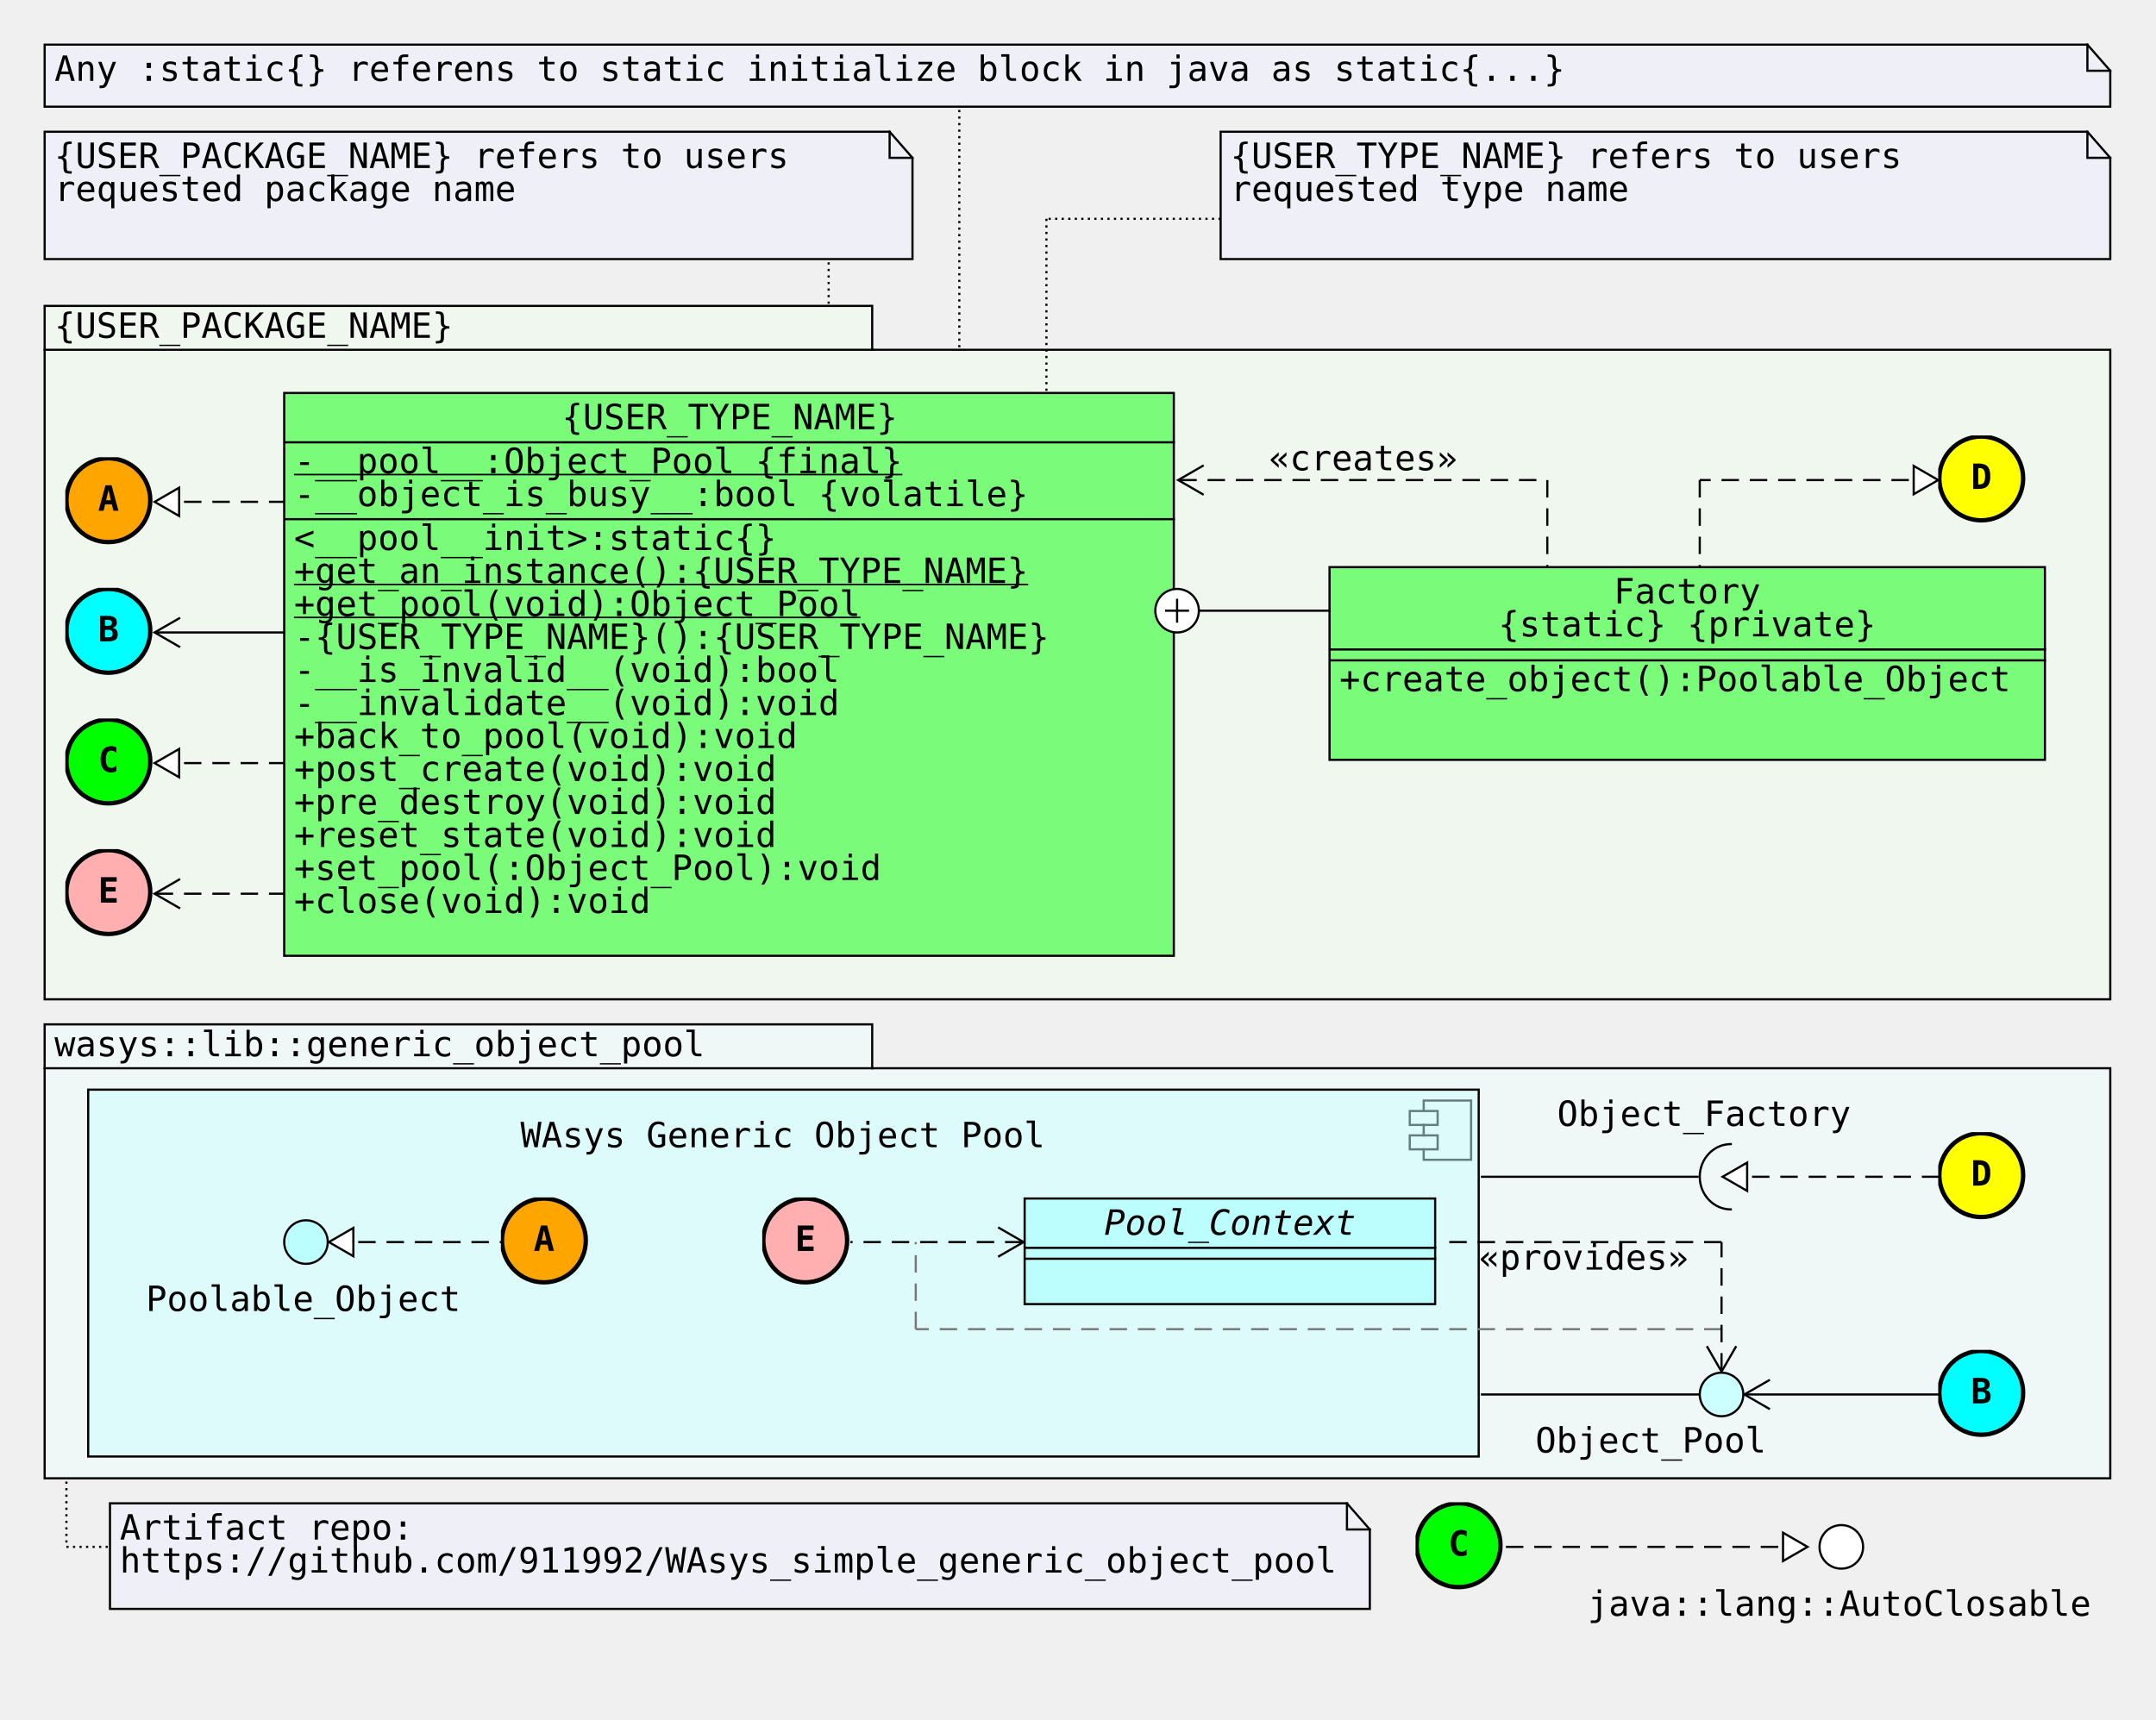
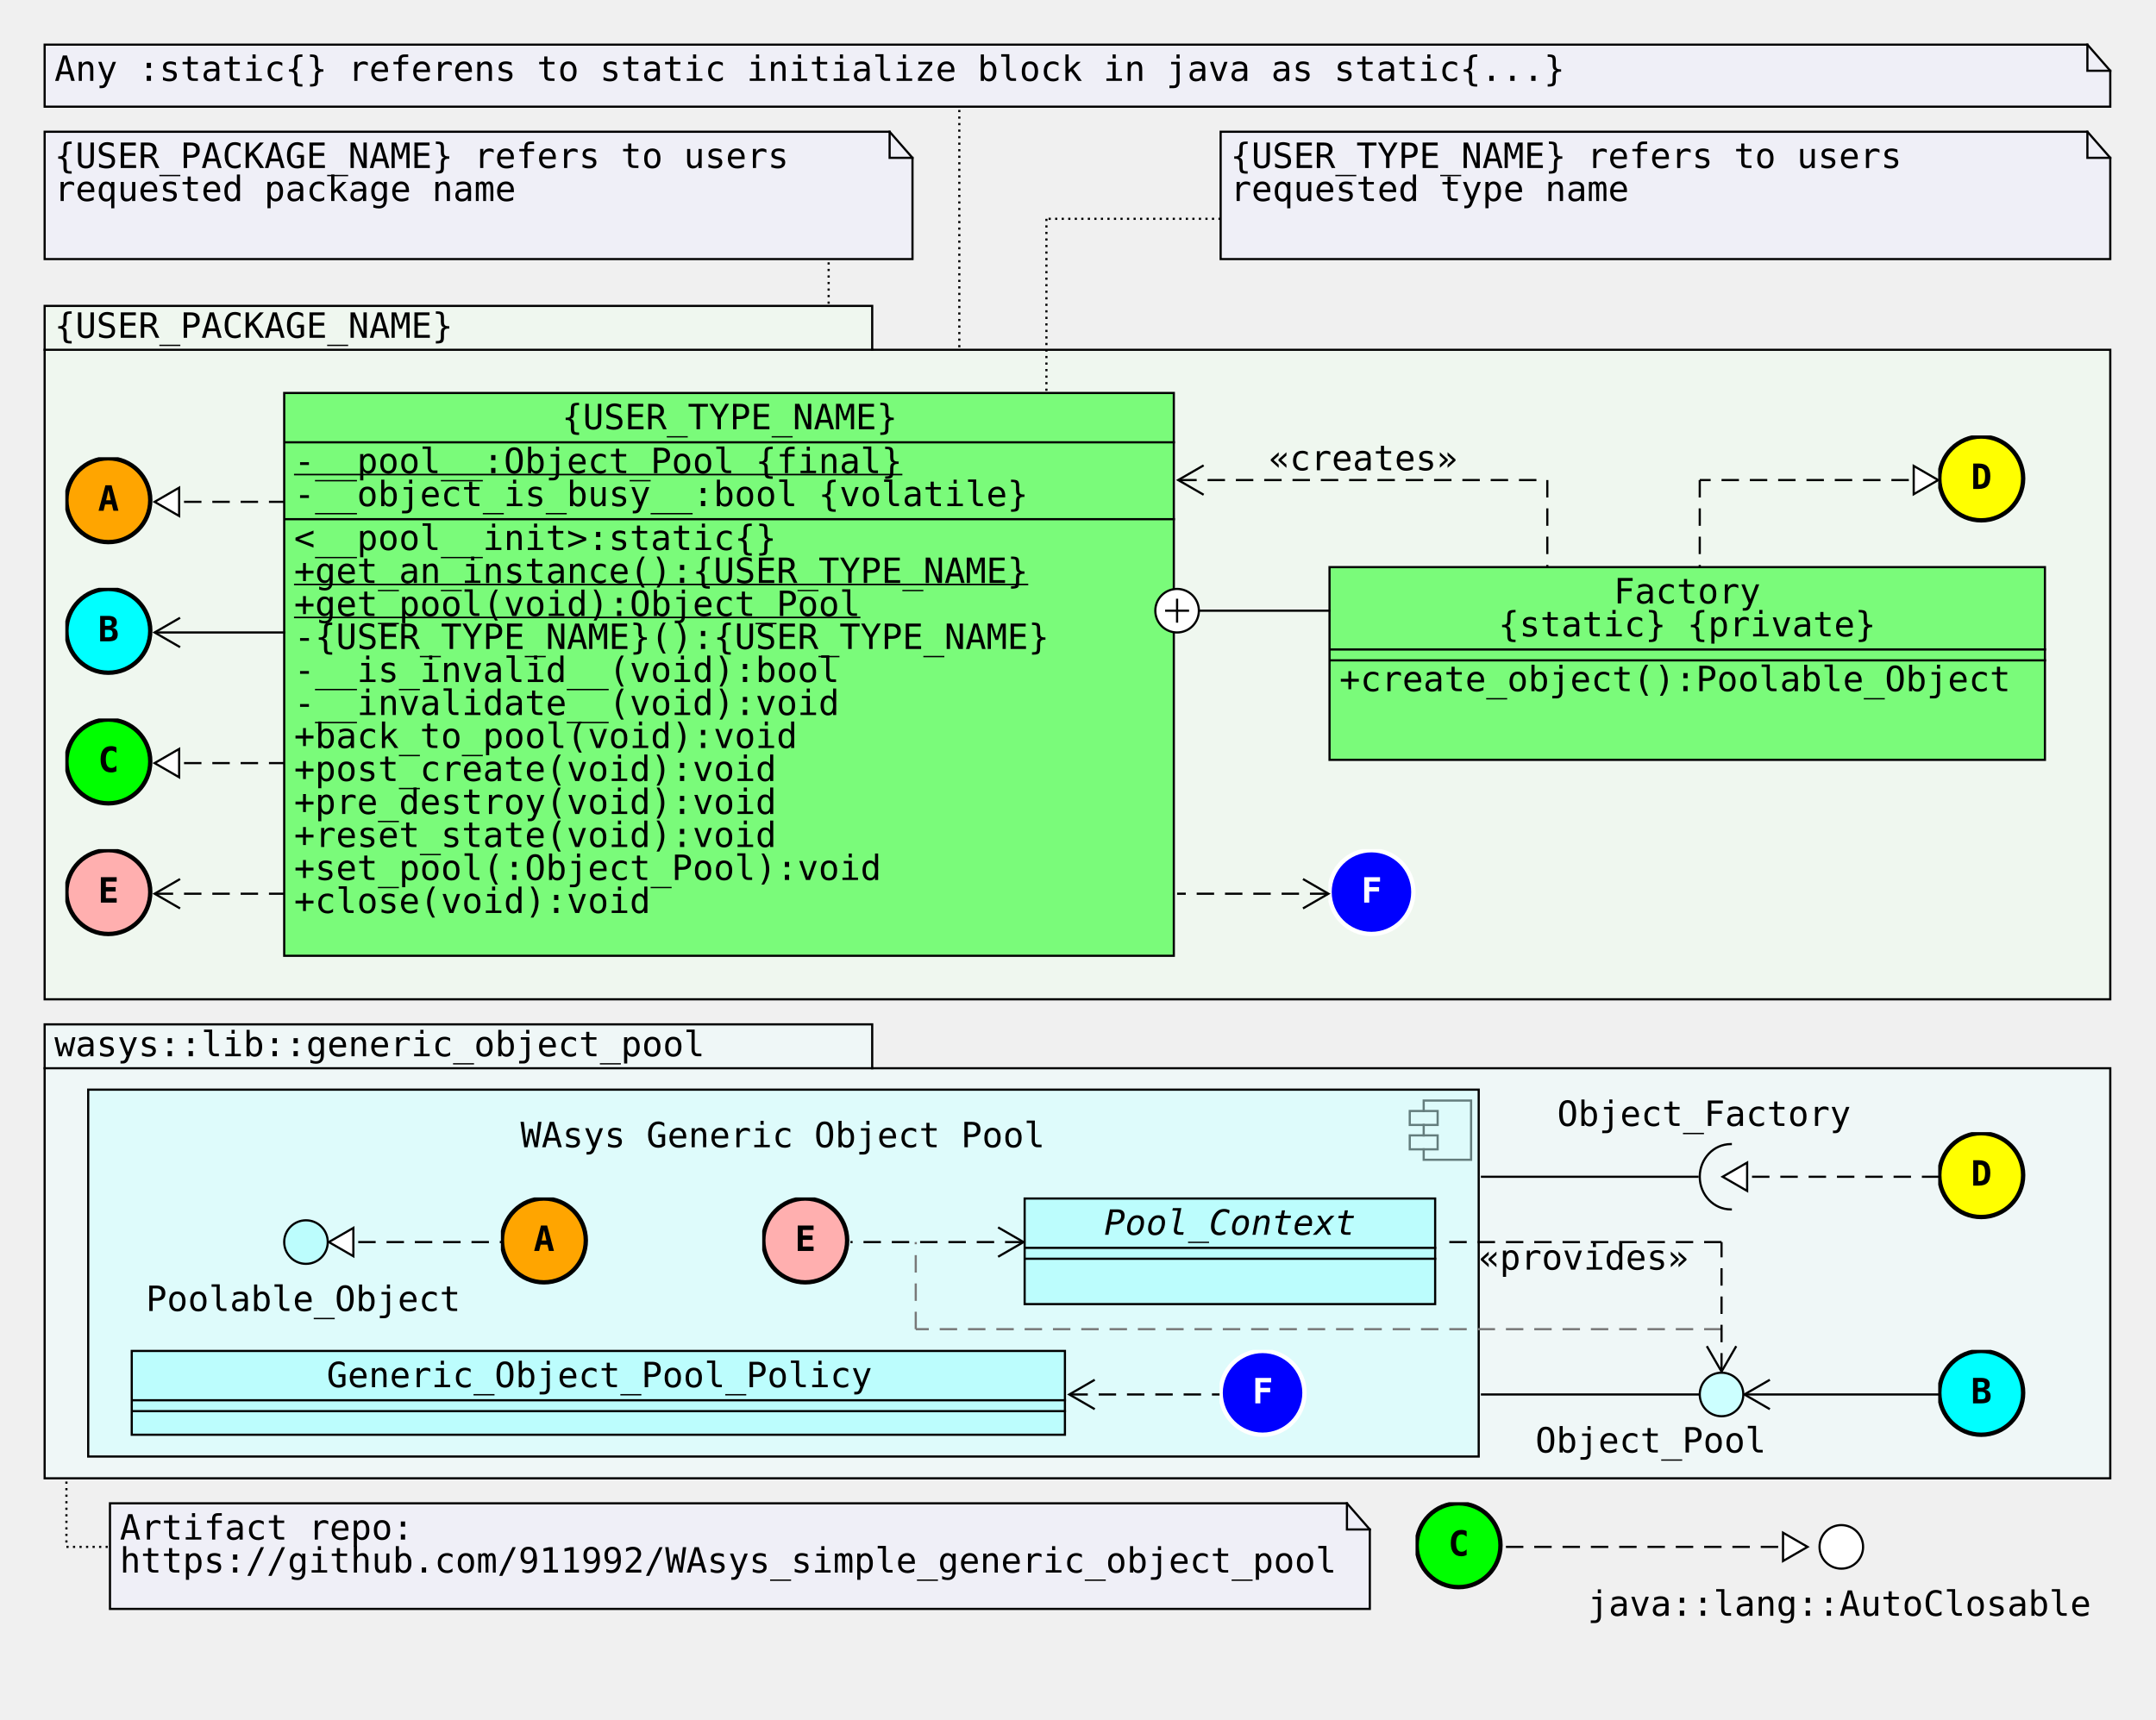
<svg xmlns="http://www.w3.org/2000/svg" fill-opacity="1" color-rendering="auto" color-interpolation="auto" text-rendering="auto" stroke="black" stroke-linecap="square" width="990" stroke-miterlimit="10" shape-rendering="auto" stroke-opacity="1" fill="black" stroke-dasharray="none" font-weight="normal" stroke-width="1" viewBox="470 130 990 790" height="790" font-family="'Dialog'" font-style="normal" stroke-linejoin="miter" font-size="12px" stroke-dashoffset="0" image-rendering="auto">
  <defs id="genericDefs" />
  <g>
    <defs id="defs1">
      <clipPath clipPathUnits="userSpaceOnUse" id="clipPath1">
        <path d="M0 0 L2147483647 0 L2147483647 2147483647 L0 2147483647 L0 0 Z" />
      </clipPath>
      <clipPath clipPathUnits="userSpaceOnUse" id="clipPath2">
        <path d="M0 0 L0 320 L950 320 L950 0 Z" />
      </clipPath>
      <clipPath clipPathUnits="userSpaceOnUse" id="clipPath3">
        <path d="M0 0 L0 210 L950 210 L950 0 Z" />
      </clipPath>
      <clipPath clipPathUnits="userSpaceOnUse" id="clipPath4">
        <path d="M0 0 L0 170 L640 170 L640 0 Z" />
      </clipPath>
      <clipPath clipPathUnits="userSpaceOnUse" id="clipPath5">
        <path d="M0 0 L0 30 L950 30 L950 0 Z" />
      </clipPath>
      <clipPath clipPathUnits="userSpaceOnUse" id="clipPath6">
        <path d="M0 0 L0 80 L250 80 L250 0 Z" />
      </clipPath>
      <clipPath clipPathUnits="userSpaceOnUse" id="clipPath7">
        <path d="M0 0 L0 60 L400 60 L400 0 Z" />
      </clipPath>
      <clipPath clipPathUnits="userSpaceOnUse" id="clipPath8">
        <path d="M0 0 L0 60 L410 60 L410 0 Z" />
      </clipPath>
      <clipPath clipPathUnits="userSpaceOnUse" id="clipPath9">
        <path d="M0 0 L0 90 L330 90 L330 0 Z" />
      </clipPath>
      <clipPath clipPathUnits="userSpaceOnUse" id="clipPath10">
        <path d="M0 0 L0 50 L580 50 L580 0 Z" />
      </clipPath>
      <clipPath clipPathUnits="userSpaceOnUse" id="clipPath11">
        <path d="M0 0 L0 30 L160 30 L160 0 Z" />
      </clipPath>
      <clipPath clipPathUnits="userSpaceOnUse" id="clipPath12">
        <path d="M0 0 L0 260 L410 260 L410 0 Z" />
      </clipPath>
      <clipPath clipPathUnits="userSpaceOnUse" id="clipPath13">
+         <path d="M0 0 L0 40 L40 40 L40 0 Z" />
+       </clipPath>
+       <clipPath clipPathUnits="userSpaceOnUse" id="clipPath14">
+         <path d="M0 0 L0 30 L100 30 L100 0 Z" />
+       </clipPath>
+       <clipPath clipPathUnits="userSpaceOnUse" id="clipPath15">
        <path d="M0 0 L0 70 L400 70 L400 0 Z" />
      </clipPath>
-       <clipPath clipPathUnits="userSpaceOnUse" id="clipPath14">
+       <clipPath clipPathUnits="userSpaceOnUse" id="clipPath16">
        <path d="M0 0 L0 90 L160 90 L160 0 Z" />
      </clipPath>
-       <clipPath clipPathUnits="userSpaceOnUse" id="clipPath15">
+       <clipPath clipPathUnits="userSpaceOnUse" id="clipPath17">
        <path d="M0 0 L0 30 L90 30 L90 0 Z" />
      </clipPath>
-       <clipPath clipPathUnits="userSpaceOnUse" id="clipPath16">
-         <path d="M0 0 L0 40 L40 40 L40 0 Z" />
-       </clipPath>
-       <clipPath clipPathUnits="userSpaceOnUse" id="clipPath17">
+       <clipPath clipPathUnits="userSpaceOnUse" id="clipPath18">
        <path d="M0 0 L0 140 L30 140 L30 0 Z" />
      </clipPath>
-       <clipPath clipPathUnits="userSpaceOnUse" id="clipPath18">
+       <clipPath clipPathUnits="userSpaceOnUse" id="clipPath19">
        <path d="M0 0 L0 70 L140 70 L140 0 Z" />
      </clipPath>
-       <clipPath clipPathUnits="userSpaceOnUse" id="clipPath19">
+       <clipPath clipPathUnits="userSpaceOnUse" id="clipPath20">
        <path d="M0 0 L0 30 L170 30 L170 0 Z" />
      </clipPath>
-       <clipPath clipPathUnits="userSpaceOnUse" id="clipPath20">
+       <clipPath clipPathUnits="userSpaceOnUse" id="clipPath21">
        <path d="M0 0 L0 80 L200 80 L200 0 Z" />
      </clipPath>
-       <clipPath clipPathUnits="userSpaceOnUse" id="clipPath21">
+       <clipPath clipPathUnits="userSpaceOnUse" id="clipPath22">
        <path d="M0 0 L0 50 L30 50 L30 0 Z" />
      </clipPath>
-       <clipPath clipPathUnits="userSpaceOnUse" id="clipPath22">
+       <clipPath clipPathUnits="userSpaceOnUse" id="clipPath23">
        <path d="M0 0 L0 110 L110 110 L110 0 Z" />
-       </clipPath>
-       <clipPath clipPathUnits="userSpaceOnUse" id="clipPath23">
-         <path d="M0 0 L0 30 L100 30 L100 0 Z" />
      </clipPath>
      <clipPath clipPathUnits="userSpaceOnUse" id="clipPath24">
        <path d="M0 0 L0 60 L50 60 L50 0 Z" />
      </clipPath>
      <clipPath clipPathUnits="userSpaceOnUse" id="clipPath25">
        <path d="M0 0 L0 30 L110 30 L110 0 Z" />
      </clipPath>
      <clipPath clipPathUnits="userSpaceOnUse" id="clipPath26">
        <path d="M0 0 L0 30 L120 30 L120 0 Z" />
      </clipPath>
      <clipPath clipPathUnits="userSpaceOnUse" id="clipPath27">
        <path d="M0 0 L0 30 L130 30 L130 0 Z" />
      </clipPath>
      <clipPath clipPathUnits="userSpaceOnUse" id="clipPath28">
        <path d="M0 0 L0 30 L140 30 L140 0 Z" />
      </clipPath>
      <clipPath clipPathUnits="userSpaceOnUse" id="clipPath29">
        <path d="M0 0 L0 50 L140 50 L140 0 Z" />
      </clipPath>
      <clipPath clipPathUnits="userSpaceOnUse" id="clipPath30">
+         <path d="M0 0 L0 40 L430 40 L430 0 Z" />
+       </clipPath>
+       <clipPath clipPathUnits="userSpaceOnUse" id="clipPath31">
        <path d="M0 0 L0 50 L190 50 L190 0 Z" />
      </clipPath>
-       <clipPath clipPathUnits="userSpaceOnUse" id="clipPath31">
+       <clipPath clipPathUnits="userSpaceOnUse" id="clipPath32">
        <path d="M0 0 L0 70 L160 70 L160 0 Z" />
      </clipPath>
    </defs>
    <g fill="rgb(238,255,238)" fill-opacity="0.49" transform="translate(490,270)" stroke-opacity="0.49" stroke="rgb(238,255,238)">
      <path d="M0.5 0.5 L380.5 0.5 L380.5 20.656 L949 20.656 L949 319 L0.5 319 Z" stroke="none" clip-path="url(#clipPath2)" />
    </g>
    <g transform="translate(490,270)">
      <path fill="none" d="M0.5 0.5 L380.5 0.5 L380.5 20.656 L949 20.656 L949 319 L0.5 319 Z" clip-path="url(#clipPath2)" />
      <path fill="none" d="M0.5 20.656 L380.5 20.656" clip-path="url(#clipPath2)" />
      <text x="5" font-size="16px" y="15.156" clip-path="url(#clipPath2)" font-family="monospace" stroke="none" xml:space="preserve">{USER_PACKAGE_NAME}</text>
    </g>
    <g fill="rgb(238,255,255)" fill-opacity="0.49" transform="translate(490,600)" stroke-opacity="0.49" stroke="rgb(238,255,255)">
      <path d="M0.5 0.5 L380.5 0.5 L380.5 20.656 L949 20.656 L949 209 L0.5 209 Z" stroke="none" clip-path="url(#clipPath3)" />
    </g>
    <g transform="translate(490,600)">
      <path fill="none" d="M0.5 0.5 L380.5 0.5 L380.5 20.656 L949 20.656 L949 209 L0.5 209 Z" clip-path="url(#clipPath3)" />
      <path fill="none" d="M0.5 20.656 L380.5 20.656" clip-path="url(#clipPath3)" />
      <text x="5" font-size="16px" y="15.156" clip-path="url(#clipPath3)" font-family="monospace" stroke="none" xml:space="preserve">wasys::lib::generic_object_pool</text>
    </g>
    <g fill="rgb(255,255,255)" fill-opacity="0" transform="translate(510,630)" stroke-opacity="0" stroke="rgb(255,255,255)">
      <rect x="607.34" width="12.8" height="6.4" y="10.3" clip-path="url(#clipPath4)" stroke="none" />
    </g>
    <g transform="translate(510,630)">
      <rect fill="none" x="607.34" width="12.8" height="6.4" y="10.3" clip-path="url(#clipPath4)" />
    </g>
    <g fill="rgb(255,255,255)" fill-opacity="0" transform="translate(510,630)" stroke-opacity="0" stroke="rgb(255,255,255)">
      <rect x="607.34" width="12.8" height="6.4" y="21.5" clip-path="url(#clipPath4)" stroke="none" />
    </g>
    <g transform="translate(510,630)">
      <rect fill="none" x="607.34" width="12.8" height="6.4" y="21.5" clip-path="url(#clipPath4)" />
      <path fill="none" d="M613.74 16.7 L613.74 21.5" clip-path="url(#clipPath4)" />
      <path fill="none" d="M613.74 10.3 L613.74 5.5 L635.5 5.5 L635.5 32.7 L613.74 32.7 L613.74 27.9" clip-path="url(#clipPath4)" />
    </g>
    <g fill="rgb(204,255,255)" fill-opacity="0.49" transform="translate(510,630)" stroke-opacity="0.49" stroke="rgb(204,255,255)">
      <rect x="0.5" width="638.5" height="168.5" y="0.5" clip-path="url(#clipPath4)" stroke="none" />
    </g>
    <g transform="translate(510,630)">
      <rect fill="none" x="0.5" width="638.5" height="168.5" y="0.5" clip-path="url(#clipPath4)" />
      <text x="199" font-size="16px" y="26.956" clip-path="url(#clipPath4)" font-family="monospace" stroke="none" xml:space="preserve">WAsys Generic Object Pool</text>
    </g>
    <g fill="rgb(238,238,255)" fill-opacity="0.49" transform="translate(490,150)" stroke-opacity="0.49" stroke="rgb(238,238,255)">
      <path d="M0.5 0.5 L938.5 0.5 L949 12.5 L949 29 L0.5 29 Z" stroke="none" clip-path="url(#clipPath5)" />
    </g>
    <g transform="translate(490,150)">
      <path fill="none" d="M0.5 0.5 L938.5 0.5 L949 12.5 L949 29 L0.5 29 Z" clip-path="url(#clipPath5)" />
      <path fill="none" d="M938.5 0.5 L938.5 12.5 L949 12.5" clip-path="url(#clipPath5)" />
      <text x="5" font-size="16px" y="17.156" clip-path="url(#clipPath5)" font-family="monospace" stroke="none" xml:space="preserve">Any :static{} referens to static initialize block in java as static{...}</text>
    </g>
    <g fill="white" transform="translate(1190,820)" stroke="white">
      <circle r="10" clip-path="url(#clipPath6)" cx="125.5" cy="20.5" stroke="none" />
      <circle fill="none" r="10" clip-path="url(#clipPath6)" cx="125.5" cy="20.5" stroke="black" />
    </g>
    <g font-family="monospace" font-size="16px" transform="translate(1190,820)">
      <text x="9" xml:space="preserve" y="52.156" clip-path="url(#clipPath6)" stroke="none">java::lang::AutoClosable</text>
    </g>
    <g fill="rgb(238,238,255)" fill-opacity="0.49" transform="translate(490,190)" stroke-opacity="0.49" stroke="rgb(238,238,255)">
      <path d="M0.5 0.5 L388.5 0.5 L399 12.5 L399 59 L0.5 59 Z" stroke="none" clip-path="url(#clipPath7)" />
    </g>
    <g transform="translate(490,190)">
      <path fill="none" d="M0.5 0.5 L388.5 0.5 L399 12.5 L399 59 L0.5 59 Z" clip-path="url(#clipPath7)" />
      <path fill="none" d="M388.5 0.5 L388.5 12.5 L399 12.5" clip-path="url(#clipPath7)" />
      <text x="5" font-size="16px" y="17.156" clip-path="url(#clipPath7)" font-family="monospace" stroke="none" xml:space="preserve">{USER_PACKAGE_NAME} refers to users</text>
      <text x="5" font-size="16px" y="32.312" clip-path="url(#clipPath7)" font-family="monospace" stroke="none" xml:space="preserve">requested package name</text>
    </g>
    <g fill="rgb(238,238,255)" fill-opacity="0.49" transform="translate(1030,190)" stroke-opacity="0.49" stroke="rgb(238,238,255)">
      <path d="M0.5 0.5 L398.5 0.5 L409 12.5 L409 59 L0.5 59 Z" stroke="none" clip-path="url(#clipPath8)" />
    </g>
    <g transform="translate(1030,190)">
      <path fill="none" d="M0.5 0.5 L398.5 0.5 L409 12.5 L409 59 L0.5 59 Z" clip-path="url(#clipPath8)" />
      <path fill="none" d="M398.5 0.5 L398.5 12.5 L409 12.5" clip-path="url(#clipPath8)" />
      <text x="5" font-size="16px" y="17.156" clip-path="url(#clipPath8)" font-family="monospace" stroke="none" xml:space="preserve">{USER_TYPE_NAME} refers to users</text>
      <text x="5" font-size="16px" y="32.312" clip-path="url(#clipPath8)" font-family="monospace" stroke="none" xml:space="preserve">requested type name</text>
    </g>
    <g fill="rgb(0,255,0)" fill-opacity="0.49" transform="translate(1080,390)" stroke-opacity="0.49" stroke="rgb(0,255,0)">
      <rect x="0.5" width="328.5" height="88.5" y="0.5" clip-path="url(#clipPath9)" stroke="none" />
    </g>
    <g transform="translate(1080,390)">
      <rect fill="none" x="0.5" width="328.5" height="88.5" y="0.5" clip-path="url(#clipPath9)" />
      <text x="131" font-size="16px" y="17.156" clip-path="url(#clipPath9)" font-family="monospace" stroke="none" xml:space="preserve">Factory</text>
      <text x="78" font-size="16px" y="32.312" clip-path="url(#clipPath9)" font-family="monospace" stroke="none" xml:space="preserve">{static} {private}</text>
      <path fill="none" d="M1 38.312 L329 38.312" clip-path="url(#clipPath9)" />
      <path fill="none" d="M1 43.312 L329 43.312" clip-path="url(#clipPath9)" />
      <text x="5" font-size="16px" y="57.469" clip-path="url(#clipPath9)" font-family="monospace" stroke="none" xml:space="preserve">+create_object():Poolable_Object</text>
    </g>
    <g fill="rgb(238,238,255)" fill-opacity="0.49" transform="translate(520,820)" stroke-opacity="0.49" stroke="rgb(238,238,255)">
      <path d="M0.5 0.5 L568.5 0.5 L579 12.5 L579 49 L0.5 49 Z" stroke="none" clip-path="url(#clipPath10)" />
    </g>
    <g transform="translate(520,820)">
      <path fill="none" d="M0.5 0.5 L568.5 0.5 L579 12.5 L579 49 L0.5 49 Z" clip-path="url(#clipPath10)" />
      <path fill="none" d="M568.5 0.5 L568.5 12.5 L579 12.5" clip-path="url(#clipPath10)" />
      <text x="5" font-size="16px" y="17.156" clip-path="url(#clipPath10)" font-family="monospace" stroke="none" xml:space="preserve">Artifact repo:</text>
      <text x="5" font-size="16px" y="32.312" clip-path="url(#clipPath10)" font-family="monospace" stroke="none" xml:space="preserve">https://github.com/911992/WAsys_simple_generic_object_pool</text>
    </g>
    <g font-family="monospace" font-size="16px" transform="translate(1180,630)">
      <text x="5" xml:space="preserve" y="17.156" clip-path="url(#clipPath11)" stroke="none">Object_Factory</text>
    </g>
    <g font-family="monospace" font-size="16px" transform="translate(1170,780)">
      <text x="5" xml:space="preserve" y="17.156" clip-path="url(#clipPath11)" stroke="none">Object_Pool</text>
    </g>
    <g fill="rgb(0,255,0)" fill-opacity="0.49" transform="translate(600,310)" stroke-opacity="0.49" stroke="rgb(0,255,0)">
      <rect x="0.5" width="408.5" height="258.5" y="0.5" clip-path="url(#clipPath12)" stroke="none" />
    </g>
    <g transform="translate(600,310)">
      <rect fill="none" x="0.5" width="408.5" height="258.5" y="0.5" clip-path="url(#clipPath12)" />
      <text x="128" font-size="16px" y="17.156" clip-path="url(#clipPath12)" font-family="monospace" stroke="none" xml:space="preserve">{USER_TYPE_NAME}</text>
      <path fill="none" d="M1 23.156 L409 23.156" clip-path="url(#clipPath12)" />
      <text x="5" font-size="16px" y="37.312" text-decoration="underline" clip-path="url(#clipPath12)" font-family="monospace" stroke="none" xml:space="preserve">-__pool__:Object_Pool {final}</text>
      <text x="5" font-size="16px" y="52.469" clip-path="url(#clipPath12)" font-family="monospace" stroke="none" xml:space="preserve">-__object_is_busy__:bool {volatile}</text>
      <path fill="none" d="M1 58.469 L409 58.469" clip-path="url(#clipPath12)" />
      <text x="5" font-size="16px" y="72.625" clip-path="url(#clipPath12)" font-family="monospace" stroke="none" xml:space="preserve">&lt;__pool__init&gt;:static{}</text>
      <text x="5" font-size="16px" y="87.781" text-decoration="underline" clip-path="url(#clipPath12)" font-family="monospace" stroke="none" xml:space="preserve">+get_an_instance():{USER_TYPE_NAME}</text>
      <text x="5" font-size="16px" y="102.938" text-decoration="underline" clip-path="url(#clipPath12)" font-family="monospace" stroke="none" xml:space="preserve">+get_pool(void):Object_Pool</text>
      <text x="5" font-size="16px" y="118.094" clip-path="url(#clipPath12)" font-family="monospace" stroke="none" xml:space="preserve">-{USER_TYPE_NAME}():{USER_TYPE_NAME}</text>
      <text x="5" font-size="16px" y="133.25" clip-path="url(#clipPath12)" font-family="monospace" stroke="none" xml:space="preserve">-__is_invalid__(void):bool</text>
      <text x="5" font-size="16px" y="148.406" clip-path="url(#clipPath12)" font-family="monospace" stroke="none" xml:space="preserve">-__invalidate__(void):void</text>
      <text x="5" font-size="16px" y="163.562" clip-path="url(#clipPath12)" font-family="monospace" stroke="none" xml:space="preserve">+back_to_pool(void):void</text>
      <text x="5" font-size="16px" y="178.719" clip-path="url(#clipPath12)" font-family="monospace" stroke="none" xml:space="preserve">+post_create(void):void</text>
      <text x="5" font-size="16px" y="193.875" clip-path="url(#clipPath12)" font-family="monospace" stroke="none" xml:space="preserve">+pre_destroy(void):void</text>
      <text x="5" font-size="16px" y="209.031" clip-path="url(#clipPath12)" font-family="monospace" stroke="none" xml:space="preserve">+reset_state(void):void</text>
      <text x="5" font-size="16px" y="224.188" clip-path="url(#clipPath12)" font-family="monospace" stroke="none" xml:space="preserve">+set_pool(:Object_Pool):void</text>
      <text x="5" font-size="16px" y="239.344" clip-path="url(#clipPath12)" font-family="monospace" stroke="none" xml:space="preserve">+close(void):void</text>
    </g>
+     <g fill="blue" transform="translate(1080,520)" stroke="blue">
+       <circle r="19.25" clip-path="url(#clipPath13)" cx="19.75" cy="19.75" stroke="none" />
+       <circle clip-path="url(#clipPath13)" fill="none" r="19.25" cx="19.75" cy="19.75" stroke="white" stroke-width="2" />
+     </g>
+     <g font-size="16px" transform="translate(1080,520)" fill="white" font-family="monospace" stroke="white" font-weight="bold" stroke-width="2">
+       <text x="15" xml:space="preserve" y="24.578" clip-path="url(#clipPath13)" stroke="none">F</text>
+     </g>
+     <g stroke-dasharray="8,5" stroke-miterlimit="5" transform="translate(1000,530)" stroke-linecap="butt">
+       <path fill="none" d="M79.5 10.5 L10.5 10.5" clip-path="url(#clipPath14)" />
+       <path fill="none" stroke-miterlimit="10" stroke-dasharray="none" d="M68.742 4 L80 10.5 L68.742 17" clip-path="url(#clipPath14)" stroke-linecap="square" />
+     </g>
+     <g stroke-dasharray="8,5" stroke-miterlimit="5" transform="translate(950,760)" stroke-linecap="butt">
+       <path fill="none" d="M11.5 10.5 L80.5 10.5" clip-path="url(#clipPath14)" />
+       <path fill="none" stroke-miterlimit="10" stroke-dasharray="none" d="M22.258 17 L11 10.5 L22.258 4" clip-path="url(#clipPath14)" stroke-linecap="square" />
+     </g>
+     <g fill="blue" transform="translate(1030,750)" stroke="blue">
+       <circle r="19.25" clip-path="url(#clipPath13)" cx="19.75" cy="19.75" stroke="none" />
+       <circle clip-path="url(#clipPath13)" fill="none" r="19.25" cx="19.75" cy="19.75" stroke="white" stroke-width="2" />
+     </g>
+     <g font-size="16px" transform="translate(1030,750)" fill="white" font-family="monospace" stroke="white" font-weight="bold" stroke-width="2">
+       <text x="15" xml:space="preserve" y="24.578" clip-path="url(#clipPath13)" stroke="none">F</text>
+     </g>
    <g fill="rgb(120,120,120)" stroke-miterlimit="5" stroke-dasharray="8,5" transform="translate(880,690)" stroke-linecap="butt" stroke="rgb(120,120,120)">
-       <path fill="none" d="M380.5 50.5 L10.5 50.5" clip-path="url(#clipPath13)" />
-       <path fill="none" d="M10.5 50.5 L10.5 10.5" clip-path="url(#clipPath13)" />
+       <path fill="none" d="M380.5 50.5 L10.5 50.5" clip-path="url(#clipPath15)" />
+       <path fill="none" d="M10.5 50.5 L10.5 10.5" clip-path="url(#clipPath15)" />
    </g>
    <g stroke-dasharray="8,5" stroke-miterlimit="5" transform="translate(1120,690)" stroke-linecap="butt">
-       <path fill="none" d="M140.5 69.5 L140.5 10.5" clip-path="url(#clipPath14)" />
-       <path fill="none" d="M140.5 10.5 L10.5 10.5" clip-path="url(#clipPath14)" />
-       <path fill="none" stroke-miterlimit="10" stroke-dasharray="none" d="M147 58.742 L140.5 70 L134 58.742" clip-path="url(#clipPath14)" stroke-linecap="square" />
+       <path fill="none" d="M140.5 69.5 L140.5 10.5" clip-path="url(#clipPath16)" />
+       <path fill="none" d="M140.5 10.5 L10.5 10.5" clip-path="url(#clipPath16)" />
+       <path fill="none" stroke-miterlimit="10" stroke-dasharray="none" d="M147 58.742 L140.5 70 L134 58.742" clip-path="url(#clipPath16)" stroke-linecap="square" />
    </g>
    <g font-family="monospace" font-size="16px" transform="translate(1120,690)">
-       <text x="29" xml:space="preserve" y="23.156" clip-path="url(#clipPath14)" stroke="none">«provides»</text>
+       <text x="29" xml:space="preserve" y="23.156" clip-path="url(#clipPath16)" stroke="none">«provides»</text>
    </g>
    <g stroke-dasharray="8,5" stroke-miterlimit="5" transform="translate(530,530)" stroke-linecap="butt">
-       <path fill="none" d="M11.5 10.5 L70.5 10.5" clip-path="url(#clipPath15)" />
-       <path fill="none" stroke-miterlimit="10" stroke-dasharray="none" d="M22.258 17 L11 10.5 L22.258 4" clip-path="url(#clipPath15)" stroke-linecap="square" />
+       <path fill="none" d="M11.5 10.5 L70.5 10.5" clip-path="url(#clipPath17)" />
+       <path fill="none" stroke-miterlimit="10" stroke-dasharray="none" d="M22.258 17 L11 10.5 L22.258 4" clip-path="url(#clipPath17)" stroke-linecap="square" />
    </g>
    <g fill="rgb(255,175,175)" transform="translate(500,520)" stroke="rgb(255,175,175)">
-       <circle r="19.25" clip-path="url(#clipPath16)" cx="19.75" cy="19.75" stroke="none" />
-       <circle clip-path="url(#clipPath16)" fill="none" r="19.25" cx="19.75" cy="19.75" stroke="black" stroke-width="2" />
+       <circle r="19.25" clip-path="url(#clipPath13)" cx="19.75" cy="19.75" stroke="none" />
+       <circle clip-path="url(#clipPath13)" fill="none" r="19.25" cx="19.75" cy="19.75" stroke="black" stroke-width="2" />
    </g>
    <g stroke-width="2" font-size="16px" font-weight="bold" font-family="monospace" transform="translate(500,520)">
-       <text x="15" xml:space="preserve" y="24.578" clip-path="url(#clipPath16)" stroke="none">E</text>
+       <text x="15" xml:space="preserve" y="24.578" clip-path="url(#clipPath13)" stroke="none">E</text>
    </g>
    <g fill="rgb(255,175,175)" transform="translate(820,680)" stroke="rgb(255,175,175)">
-       <circle r="19.25" clip-path="url(#clipPath16)" cx="19.75" cy="19.75" stroke="none" />
-       <circle clip-path="url(#clipPath16)" fill="none" r="19.25" cx="19.75" cy="19.75" stroke="black" stroke-width="2" />
+       <circle r="19.25" clip-path="url(#clipPath13)" cx="19.75" cy="19.75" stroke="none" />
+       <circle clip-path="url(#clipPath13)" fill="none" r="19.25" cx="19.75" cy="19.75" stroke="black" stroke-width="2" />
    </g>
    <g stroke-width="2" font-size="16px" font-weight="bold" font-family="monospace" transform="translate(820,680)">
-       <text x="15" xml:space="preserve" y="24.578" clip-path="url(#clipPath16)" stroke="none">E</text>
+       <text x="15" xml:space="preserve" y="24.578" clip-path="url(#clipPath13)" stroke="none">E</text>
    </g>
    <g stroke-dasharray="1,2" stroke-miterlimit="5" transform="translate(900,170)" stroke-linecap="butt">
-       <path fill="none" d="M10.5 10.5 L10.5 120.5" clip-path="url(#clipPath17)" />
+       <path fill="none" d="M10.5 10.5 L10.5 120.5" clip-path="url(#clipPath18)" />
    </g>
    <g stroke-dasharray="8,5" stroke-miterlimit="5" transform="translate(1240,340)" stroke-linecap="butt">
-       <path fill="none" d="M119.5 10.5 L10.5 10.5" clip-path="url(#clipPath18)" />
-       <path fill="none" d="M10.5 10.5 L10.5 50.5" clip-path="url(#clipPath18)" />
-       <path fill="white" d="M108.742 4 L120 10.5 L108.742 17 Z" clip-path="url(#clipPath18)" stroke="none" />
-       <path fill="none" stroke-miterlimit="10" stroke-dasharray="none" d="M108.742 4 L120 10.5 L108.742 17 Z" clip-path="url(#clipPath18)" stroke-linecap="square" />
+       <path fill="none" d="M119.5 10.5 L10.5 10.5" clip-path="url(#clipPath19)" />
+       <path fill="none" d="M10.5 10.5 L10.5 50.5" clip-path="url(#clipPath19)" />
+       <path fill="white" d="M108.742 4 L120 10.5 L108.742 17 Z" clip-path="url(#clipPath19)" stroke="none" />
+       <path fill="none" stroke-miterlimit="10" stroke-dasharray="none" d="M108.742 4 L120 10.5 L108.742 17 Z" clip-path="url(#clipPath19)" stroke-linecap="square" />
    </g>
    <g fill="yellow" transform="translate(1360,330)" stroke="yellow">
-       <circle r="19.25" clip-path="url(#clipPath16)" cx="19.75" cy="19.75" stroke="none" />
-       <circle clip-path="url(#clipPath16)" fill="none" r="19.25" cx="19.75" cy="19.75" stroke="black" stroke-width="2" />
+       <circle r="19.25" clip-path="url(#clipPath13)" cx="19.75" cy="19.75" stroke="none" />
+       <circle clip-path="url(#clipPath13)" fill="none" r="19.25" cx="19.75" cy="19.75" stroke="black" stroke-width="2" />
    </g>
    <g stroke-width="2" font-size="16px" font-weight="bold" font-family="monospace" transform="translate(1360,330)">
-       <text x="15" xml:space="preserve" y="24.578" clip-path="url(#clipPath16)" stroke="none">D</text>
+       <text x="15" xml:space="preserve" y="24.578" clip-path="url(#clipPath13)" stroke="none">D</text>
    </g>
    <g fill="yellow" transform="translate(1360,650)" stroke="yellow">
-       <circle r="19.25" clip-path="url(#clipPath16)" cx="19.75" cy="19.75" stroke="none" />
-       <circle clip-path="url(#clipPath16)" fill="none" r="19.25" cx="19.75" cy="19.75" stroke="black" stroke-width="2" />
+       <circle r="19.25" clip-path="url(#clipPath13)" cx="19.75" cy="19.75" stroke="none" />
+       <circle clip-path="url(#clipPath13)" fill="none" r="19.25" cx="19.75" cy="19.75" stroke="black" stroke-width="2" />
    </g>
    <g stroke-width="2" font-size="16px" font-weight="bold" font-family="monospace" transform="translate(1360,650)">
-       <text x="15" xml:space="preserve" y="24.578" clip-path="url(#clipPath16)" stroke="none">D</text>
+       <text x="15" xml:space="preserve" y="24.578" clip-path="url(#clipPath13)" stroke="none">D</text>
    </g>
    <g stroke-dasharray="8,5" stroke-miterlimit="5" transform="translate(530,470)" stroke-linecap="butt">
-       <path fill="none" d="M11.5 10.5 L70.5 10.5" clip-path="url(#clipPath15)" />
-       <path fill="white" d="M22.258 17 L11 10.5 L22.258 4 Z" clip-path="url(#clipPath15)" stroke="none" />
-       <path fill="none" stroke-miterlimit="10" stroke-dasharray="none" d="M22.258 17 L11 10.5 L22.258 4 Z" clip-path="url(#clipPath15)" stroke-linecap="square" />
+       <path fill="none" d="M11.5 10.5 L70.5 10.5" clip-path="url(#clipPath17)" />
+       <path fill="white" d="M22.258 17 L11 10.5 L22.258 4 Z" clip-path="url(#clipPath17)" stroke="none" />
+       <path fill="none" stroke-miterlimit="10" stroke-dasharray="none" d="M22.258 17 L11 10.5 L22.258 4 Z" clip-path="url(#clipPath17)" stroke-linecap="square" />
    </g>
    <g fill="lime" transform="translate(500,460)" stroke="lime">
-       <circle r="19.25" clip-path="url(#clipPath16)" cx="19.75" cy="19.75" stroke="none" />
-       <circle clip-path="url(#clipPath16)" fill="none" r="19.25" cx="19.75" cy="19.75" stroke="black" stroke-width="2" />
+       <circle r="19.25" clip-path="url(#clipPath13)" cx="19.75" cy="19.75" stroke="none" />
+       <circle clip-path="url(#clipPath13)" fill="none" r="19.25" cx="19.75" cy="19.75" stroke="black" stroke-width="2" />
    </g>
    <g stroke-width="2" font-size="16px" font-weight="bold" font-family="monospace" transform="translate(500,460)">
-       <text x="15" xml:space="preserve" y="24.578" clip-path="url(#clipPath16)" stroke="none">C</text>
+       <text x="15" xml:space="preserve" y="24.578" clip-path="url(#clipPath13)" stroke="none">C</text>
    </g>
    <g fill="lime" transform="translate(1120,820)" stroke="lime">
-       <circle r="19.25" clip-path="url(#clipPath16)" cx="19.75" cy="19.75" stroke="none" />
-       <circle clip-path="url(#clipPath16)" fill="none" r="19.25" cx="19.75" cy="19.75" stroke="black" stroke-width="2" />
+       <circle r="19.25" clip-path="url(#clipPath13)" cx="19.75" cy="19.75" stroke="none" />
+       <circle clip-path="url(#clipPath13)" fill="none" r="19.25" cx="19.75" cy="19.75" stroke="black" stroke-width="2" />
    </g>
    <g stroke-width="2" font-size="16px" font-weight="bold" font-family="monospace" transform="translate(1120,820)">
-       <text x="15" xml:space="preserve" y="24.578" clip-path="url(#clipPath16)" stroke="none">C</text>
+       <text x="15" xml:space="preserve" y="24.578" clip-path="url(#clipPath13)" stroke="none">C</text>
    </g>
    <g stroke-dasharray="8,5" stroke-miterlimit="5" transform="translate(1150,830)" stroke-linecap="butt">
-       <path fill="none" d="M149.5 10.5 L10.5 10.5" clip-path="url(#clipPath19)" />
-       <path fill="white" d="M138.742 4 L150 10.5 L138.742 17 Z" clip-path="url(#clipPath19)" stroke="none" />
-       <path fill="none" stroke-miterlimit="10" stroke-dasharray="none" d="M138.742 4 L150 10.5 L138.742 17 Z" clip-path="url(#clipPath19)" stroke-linecap="square" />
+       <path fill="none" d="M149.5 10.5 L10.5 10.5" clip-path="url(#clipPath20)" />
+       <path fill="white" d="M138.742 4 L150 10.5 L138.742 17 Z" clip-path="url(#clipPath20)" stroke="none" />
+       <path fill="none" stroke-miterlimit="10" stroke-dasharray="none" d="M138.742 4 L150 10.5 L138.742 17 Z" clip-path="url(#clipPath20)" stroke-linecap="square" />
    </g>
    <g transform="translate(530,410)">
-       <path fill="none" d="M11.5 10.5 L70.5 10.5" clip-path="url(#clipPath15)" />
-       <path fill="none" d="M22.258 17 L11 10.5 L22.258 4" clip-path="url(#clipPath15)" />
+       <path fill="none" d="M11.5 10.5 L70.5 10.5" clip-path="url(#clipPath17)" />
+       <path fill="none" d="M22.258 17 L11 10.5 L22.258 4" clip-path="url(#clipPath17)" />
    </g>
    <g fill="aqua" transform="translate(1360,750)" stroke="aqua">
-       <circle r="19.25" clip-path="url(#clipPath16)" cx="19.75" cy="19.75" stroke="none" />
-       <circle clip-path="url(#clipPath16)" fill="none" r="19.25" cx="19.75" cy="19.75" stroke="black" stroke-width="2" />
+       <circle r="19.25" clip-path="url(#clipPath13)" cx="19.75" cy="19.75" stroke="none" />
+       <circle clip-path="url(#clipPath13)" fill="none" r="19.25" cx="19.75" cy="19.75" stroke="black" stroke-width="2" />
    </g>
    <g stroke-width="2" font-size="16px" font-weight="bold" font-family="monospace" transform="translate(1360,750)">
-       <text x="15" xml:space="preserve" y="24.578" clip-path="url(#clipPath16)" stroke="none">B</text>
+       <text x="15" xml:space="preserve" y="24.578" clip-path="url(#clipPath13)" stroke="none">B</text>
    </g>
    <g stroke-dasharray="8,5" stroke-miterlimit="5" transform="translate(530,350)" stroke-linecap="butt">
-       <path fill="none" d="M11.5 10.5 L70.5 10.5" clip-path="url(#clipPath15)" />
-       <path fill="white" d="M22.258 17 L11 10.5 L22.258 4 Z" clip-path="url(#clipPath15)" stroke="none" />
-       <path fill="none" stroke-miterlimit="10" stroke-dasharray="none" d="M22.258 17 L11 10.5 L22.258 4 Z" clip-path="url(#clipPath15)" stroke-linecap="square" />
+       <path fill="none" d="M11.5 10.5 L70.5 10.5" clip-path="url(#clipPath17)" />
+       <path fill="white" d="M22.258 17 L11 10.5 L22.258 4 Z" clip-path="url(#clipPath17)" stroke="none" />
+       <path fill="none" stroke-miterlimit="10" stroke-dasharray="none" d="M22.258 17 L11 10.5 L22.258 4 Z" clip-path="url(#clipPath17)" stroke-linecap="square" />
    </g>
    <g fill="rgb(255,165,0)" transform="translate(500,340)" stroke="rgb(255,165,0)">
-       <circle r="19.25" clip-path="url(#clipPath16)" cx="19.75" cy="19.75" stroke="none" />
-       <circle clip-path="url(#clipPath16)" fill="none" r="19.25" cx="19.75" cy="19.75" stroke="black" stroke-width="2" />
+       <circle r="19.25" clip-path="url(#clipPath13)" cx="19.75" cy="19.75" stroke="none" />
+       <circle clip-path="url(#clipPath13)" fill="none" r="19.25" cx="19.75" cy="19.75" stroke="black" stroke-width="2" />
    </g>
    <g stroke-width="2" font-size="16px" font-weight="bold" font-family="monospace" transform="translate(500,340)">
-       <text x="15" xml:space="preserve" y="24.578" clip-path="url(#clipPath16)" stroke="none">A</text>
+       <text x="15" xml:space="preserve" y="24.578" clip-path="url(#clipPath13)" stroke="none">A</text>
    </g>
    <g fill="rgb(255,165,0)" transform="translate(700,680)" stroke="rgb(255,165,0)">
-       <circle r="19.25" clip-path="url(#clipPath16)" cx="19.75" cy="19.75" stroke="none" />
-       <circle clip-path="url(#clipPath16)" fill="none" r="19.25" cx="19.75" cy="19.75" stroke="black" stroke-width="2" />
+       <circle r="19.25" clip-path="url(#clipPath13)" cx="19.75" cy="19.75" stroke="none" />
+       <circle clip-path="url(#clipPath13)" fill="none" r="19.25" cx="19.75" cy="19.75" stroke="black" stroke-width="2" />
    </g>
    <g stroke-width="2" font-size="16px" font-weight="bold" font-family="monospace" transform="translate(700,680)">
-       <text x="15" xml:space="preserve" y="24.578" clip-path="url(#clipPath16)" stroke="none">A</text>
+       <text x="15" xml:space="preserve" y="24.578" clip-path="url(#clipPath13)" stroke="none">A</text>
    </g>
    <g stroke-dasharray="8,5" stroke-miterlimit="5" transform="translate(1000,330)" stroke-linecap="butt">
-       <path fill="none" d="M11.5 20.5 L180.5 20.5" clip-path="url(#clipPath20)" />
-       <path fill="none" d="M180.5 20.5 L180.5 60.5" clip-path="url(#clipPath20)" />
-       <path fill="none" stroke-miterlimit="10" stroke-dasharray="none" d="M22.258 27 L11 20.5 L22.258 14" clip-path="url(#clipPath20)" stroke-linecap="square" />
+       <path fill="none" d="M11.5 20.5 L180.5 20.5" clip-path="url(#clipPath21)" />
+       <path fill="none" d="M180.5 20.5 L180.5 60.5" clip-path="url(#clipPath21)" />
+       <path fill="none" stroke-miterlimit="10" stroke-dasharray="none" d="M22.258 27 L11 20.5 L22.258 14" clip-path="url(#clipPath21)" stroke-linecap="square" />
    </g>
    <g font-family="monospace" font-size="16px" transform="translate(1000,330)">
-       <text x="52.57" xml:space="preserve" y="16" clip-path="url(#clipPath20)" stroke="none">«creates»</text>
+       <text x="52.57" xml:space="preserve" y="16" clip-path="url(#clipPath21)" stroke="none">«creates»</text>
    </g>
    <g stroke-dasharray="1,2" stroke-miterlimit="5" transform="translate(840,240)" stroke-linecap="butt">
-       <path fill="none" d="M10.5 10.5 L10.5 30.5" clip-path="url(#clipPath21)" />
+       <path fill="none" d="M10.5 10.5 L10.5 30.5" clip-path="url(#clipPath22)" />
    </g>
    <g stroke-dasharray="1,2" stroke-miterlimit="5" transform="translate(940,220)" stroke-linecap="butt">
-       <path fill="none" d="M90.5 10.5 L10.5 10.5" clip-path="url(#clipPath22)" />
-       <path fill="none" d="M10.5 10.5 L10.5 90.5" clip-path="url(#clipPath22)" />
+       <path fill="none" d="M90.5 10.5 L10.5 10.5" clip-path="url(#clipPath23)" />
+       <path fill="none" d="M10.5 10.5 L10.5 90.5" clip-path="url(#clipPath23)" />
    </g>
    <g transform="translate(1000,400)">
-       <path fill="none" d="M11.5 10.5 L80.5 10.5" clip-path="url(#clipPath23)" />
-       <circle fill="white" r="10" clip-path="url(#clipPath23)" cx="10.5" cy="10.5" stroke="none" />
-       <circle fill="none" r="10" clip-path="url(#clipPath23)" cx="10.5" cy="10.5" />
-       <path fill="none" d="M5.5 10.5 L15.5 10.5" clip-path="url(#clipPath23)" />
-       <path fill="none" d="M10.5 5.5 L10.5 15.5" clip-path="url(#clipPath23)" />
+       <path fill="none" d="M11.5 10.5 L80.5 10.5" clip-path="url(#clipPath14)" />
+       <circle fill="white" r="10" clip-path="url(#clipPath14)" cx="10.5" cy="10.5" stroke="none" />
+       <circle fill="none" r="10" clip-path="url(#clipPath14)" cx="10.5" cy="10.5" />
+       <path fill="none" d="M5.5 10.5 L15.5 10.5" clip-path="url(#clipPath14)" />
+       <path fill="none" d="M10.5 5.5 L10.5 15.5" clip-path="url(#clipPath14)" />
    </g>
    <g stroke-dasharray="1,2" stroke-miterlimit="5" transform="translate(490,800)" stroke-linecap="butt">
      <path fill="none" d="M10.5 10.5 L10.5 40.5" clip-path="url(#clipPath24)" />
      <path fill="none" d="M10.5 40.5 L30.5 40.5" clip-path="url(#clipPath24)" />
    </g>
    <g stroke-dasharray="8,5" stroke-miterlimit="5" transform="translate(850,690)" stroke-linecap="butt">
      <path fill="none" d="M89.5 10.5 L10.5 10.5" clip-path="url(#clipPath25)" />
      <path fill="none" stroke-miterlimit="10" stroke-dasharray="none" d="M78.742 4 L90 10.5 L78.742 17" clip-path="url(#clipPath25)" stroke-linecap="square" />
    </g>
    <g transform="translate(1260,760)">
      <path fill="none" d="M11.5 10.5 L100.5 10.5" clip-path="url(#clipPath26)" />
      <path fill="none" d="M22.258 17 L11 10.5 L22.258 4" clip-path="url(#clipPath26)" />
    </g>
    <g stroke-dasharray="8,5" stroke-miterlimit="5" transform="translate(1250,660)" stroke-linecap="butt">
      <path fill="none" d="M11.5 10.5 L110.5 10.5" clip-path="url(#clipPath27)" />
      <path fill="white" d="M22.258 17 L11 10.5 L22.258 4 Z" clip-path="url(#clipPath27)" stroke="none" />
      <path fill="none" stroke-miterlimit="10" stroke-dasharray="none" d="M22.258 17 L11 10.5 L22.258 4 Z" clip-path="url(#clipPath27)" stroke-linecap="square" />
    </g>
    <g stroke-dasharray="8,5" stroke-miterlimit="5" transform="translate(610,690)" stroke-linecap="butt">
      <path fill="none" d="M11.5 10.5 L90.5 10.5" clip-path="url(#clipPath25)" />
      <path fill="white" d="M22.258 17 L11 10.5 L22.258 4 Z" clip-path="url(#clipPath25)" stroke="none" />
      <path fill="none" stroke-miterlimit="10" stroke-dasharray="none" d="M22.258 17 L11 10.5 L22.258 4 Z" clip-path="url(#clipPath25)" stroke-linecap="square" />
    </g>
    <g fill="aqua" transform="translate(500,400)" stroke="aqua">
-       <circle r="19.25" clip-path="url(#clipPath16)" cx="19.75" cy="19.75" stroke="none" />
-       <circle clip-path="url(#clipPath16)" fill="none" r="19.25" cx="19.75" cy="19.75" stroke="black" stroke-width="2" />
+       <circle r="19.25" clip-path="url(#clipPath13)" cx="19.75" cy="19.75" stroke="none" />
+       <circle clip-path="url(#clipPath13)" fill="none" r="19.25" cx="19.75" cy="19.75" stroke="black" stroke-width="2" />
    </g>
    <g stroke-width="2" font-size="16px" font-weight="bold" font-family="monospace" transform="translate(500,400)">
-       <text x="15" xml:space="preserve" y="24.578" clip-path="url(#clipPath16)" stroke="none">B</text>
+       <text x="15" xml:space="preserve" y="24.578" clip-path="url(#clipPath13)" stroke="none">B</text>
    </g>
    <g transform="translate(1140,760)">
      <path fill="none" d="M119.5 10.5 L10.5 10.5" clip-path="url(#clipPath28)" />
      <circle fill="rgb(204,255,255)" r="10" clip-path="url(#clipPath28)" cx="120.5" cy="10.5" stroke="none" />
      <circle fill="none" r="10" clip-path="url(#clipPath28)" cx="120.5" cy="10.5" />
    </g>
    <g transform="translate(1140,650)">
      <path fill="none" d="M109.5 20.5 L10.5 20.5" clip-path="url(#clipPath29)" />
    </g>
    <g fill="rgb(255,255,255)" fill-opacity="0" transform="translate(1140,650)" stroke-opacity="0" stroke="rgb(255,255,255)">
      <path d="M124.75 5.5 A14.25 15 0 0 0 124.75 35.5" stroke="none" clip-path="url(#clipPath29)" />
    </g>
    <g transform="translate(1140,650)">
      <path fill="none" d="M124.75 5.5 A14.25 15 0 0 0 124.75 35.5" clip-path="url(#clipPath29)" />
    </g>
+     <g fill="rgb(153,255,255)" fill-opacity="0.49" transform="translate(530,750)" stroke-opacity="0.49" stroke="rgb(153,255,255)">
+       <rect x="0.5" width="428.5" height="38.5" y="0.5" clip-path="url(#clipPath30)" stroke="none" />
+     </g>
+     <g transform="translate(530,750)">
+       <rect fill="none" x="0.5" width="428.5" height="38.5" y="0.5" clip-path="url(#clipPath30)" />
+       <text x="90" font-size="16px" y="17.156" clip-path="url(#clipPath30)" font-family="monospace" stroke="none" xml:space="preserve">Generic_Object_Pool_Policy</text>
+       <path fill="none" d="M1 23.156 L429 23.156" clip-path="url(#clipPath30)" />
+       <path fill="none" d="M1 28.156 L429 28.156" clip-path="url(#clipPath30)" />
+     </g>
    <g fill="rgb(153,255,255)" fill-opacity="0.49" transform="translate(940,680)" stroke-opacity="0.49" stroke="rgb(153,255,255)">
-       <rect x="0.5" width="188.5" height="48.5" y="0.5" clip-path="url(#clipPath30)" stroke="none" />
+       <rect x="0.5" width="188.5" height="48.5" y="0.5" clip-path="url(#clipPath31)" stroke="none" />
    </g>
    <g transform="translate(940,680)">
-       <rect fill="none" x="0.5" width="188.5" height="48.5" y="0.5" clip-path="url(#clipPath30)" />
-       <text x="37" font-size="16px" y="17.156" clip-path="url(#clipPath30)" font-family="monospace" font-style="italic" stroke="none" xml:space="preserve">Pool_Context</text>
-       <path fill="none" d="M1 23.156 L189 23.156" clip-path="url(#clipPath30)" />
-       <path fill="none" d="M1 28.156 L189 28.156" clip-path="url(#clipPath30)" />
+       <rect fill="none" x="0.5" width="188.5" height="48.5" y="0.5" clip-path="url(#clipPath31)" />
+       <text x="37" font-size="16px" y="17.156" clip-path="url(#clipPath31)" font-family="monospace" font-style="italic" stroke="none" xml:space="preserve">Pool_Context</text>
+       <path fill="none" d="M1 23.156 L189 23.156" clip-path="url(#clipPath31)" />
+       <path fill="none" d="M1 28.156 L189 28.156" clip-path="url(#clipPath31)" />
    </g>
    <g fill="rgb(153,255,255)" fill-opacity="0.49" transform="translate(530,680)" stroke-opacity="0.49" stroke="rgb(153,255,255)">
-       <circle r="10" clip-path="url(#clipPath31)" cx="80.5" cy="20.5" stroke="none" />
+       <circle r="10" clip-path="url(#clipPath32)" cx="80.5" cy="20.5" stroke="none" />
    </g>
    <g transform="translate(530,680)">
-       <circle fill="none" r="10" clip-path="url(#clipPath31)" cx="80.5" cy="20.5" />
-       <text x="7" font-size="16px" y="52.156" clip-path="url(#clipPath31)" font-family="monospace" stroke="none" xml:space="preserve">Poolable_Object</text>
+       <circle fill="none" r="10" clip-path="url(#clipPath32)" cx="80.5" cy="20.5" />
+       <text x="7" font-size="16px" y="52.156" clip-path="url(#clipPath32)" font-family="monospace" stroke="none" xml:space="preserve">Poolable_Object</text>
    </g>
  </g>
</svg>
